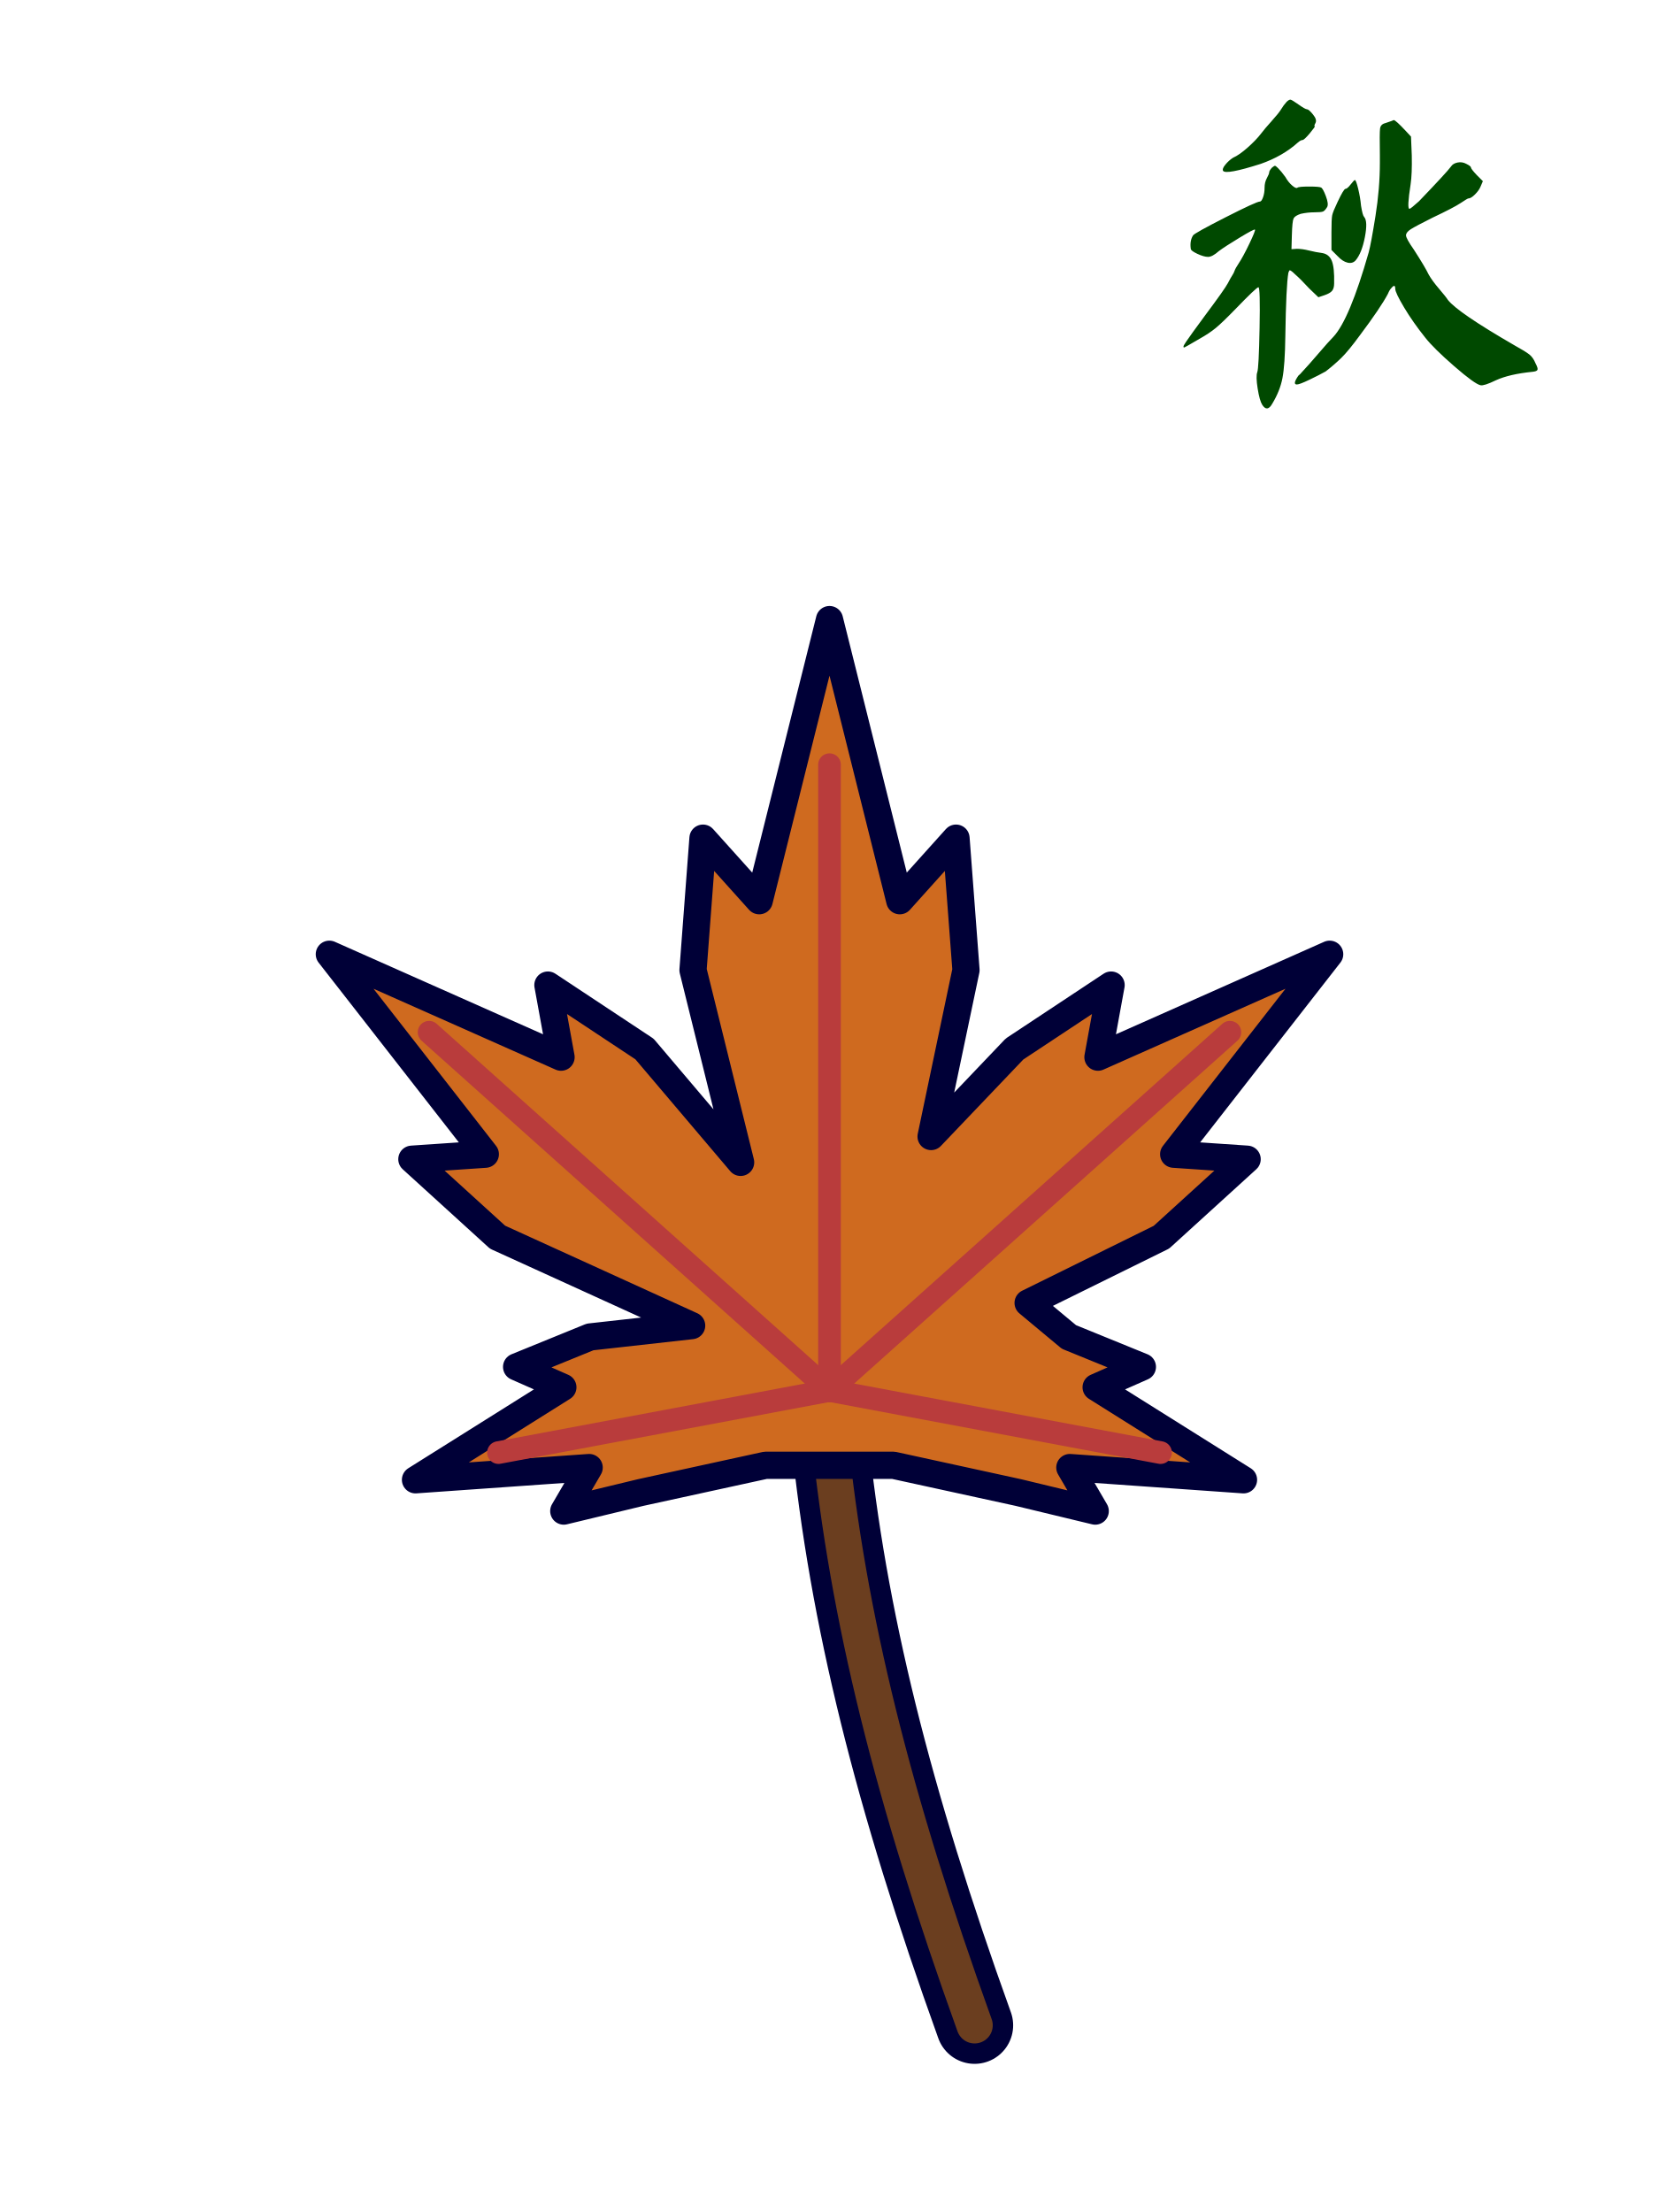
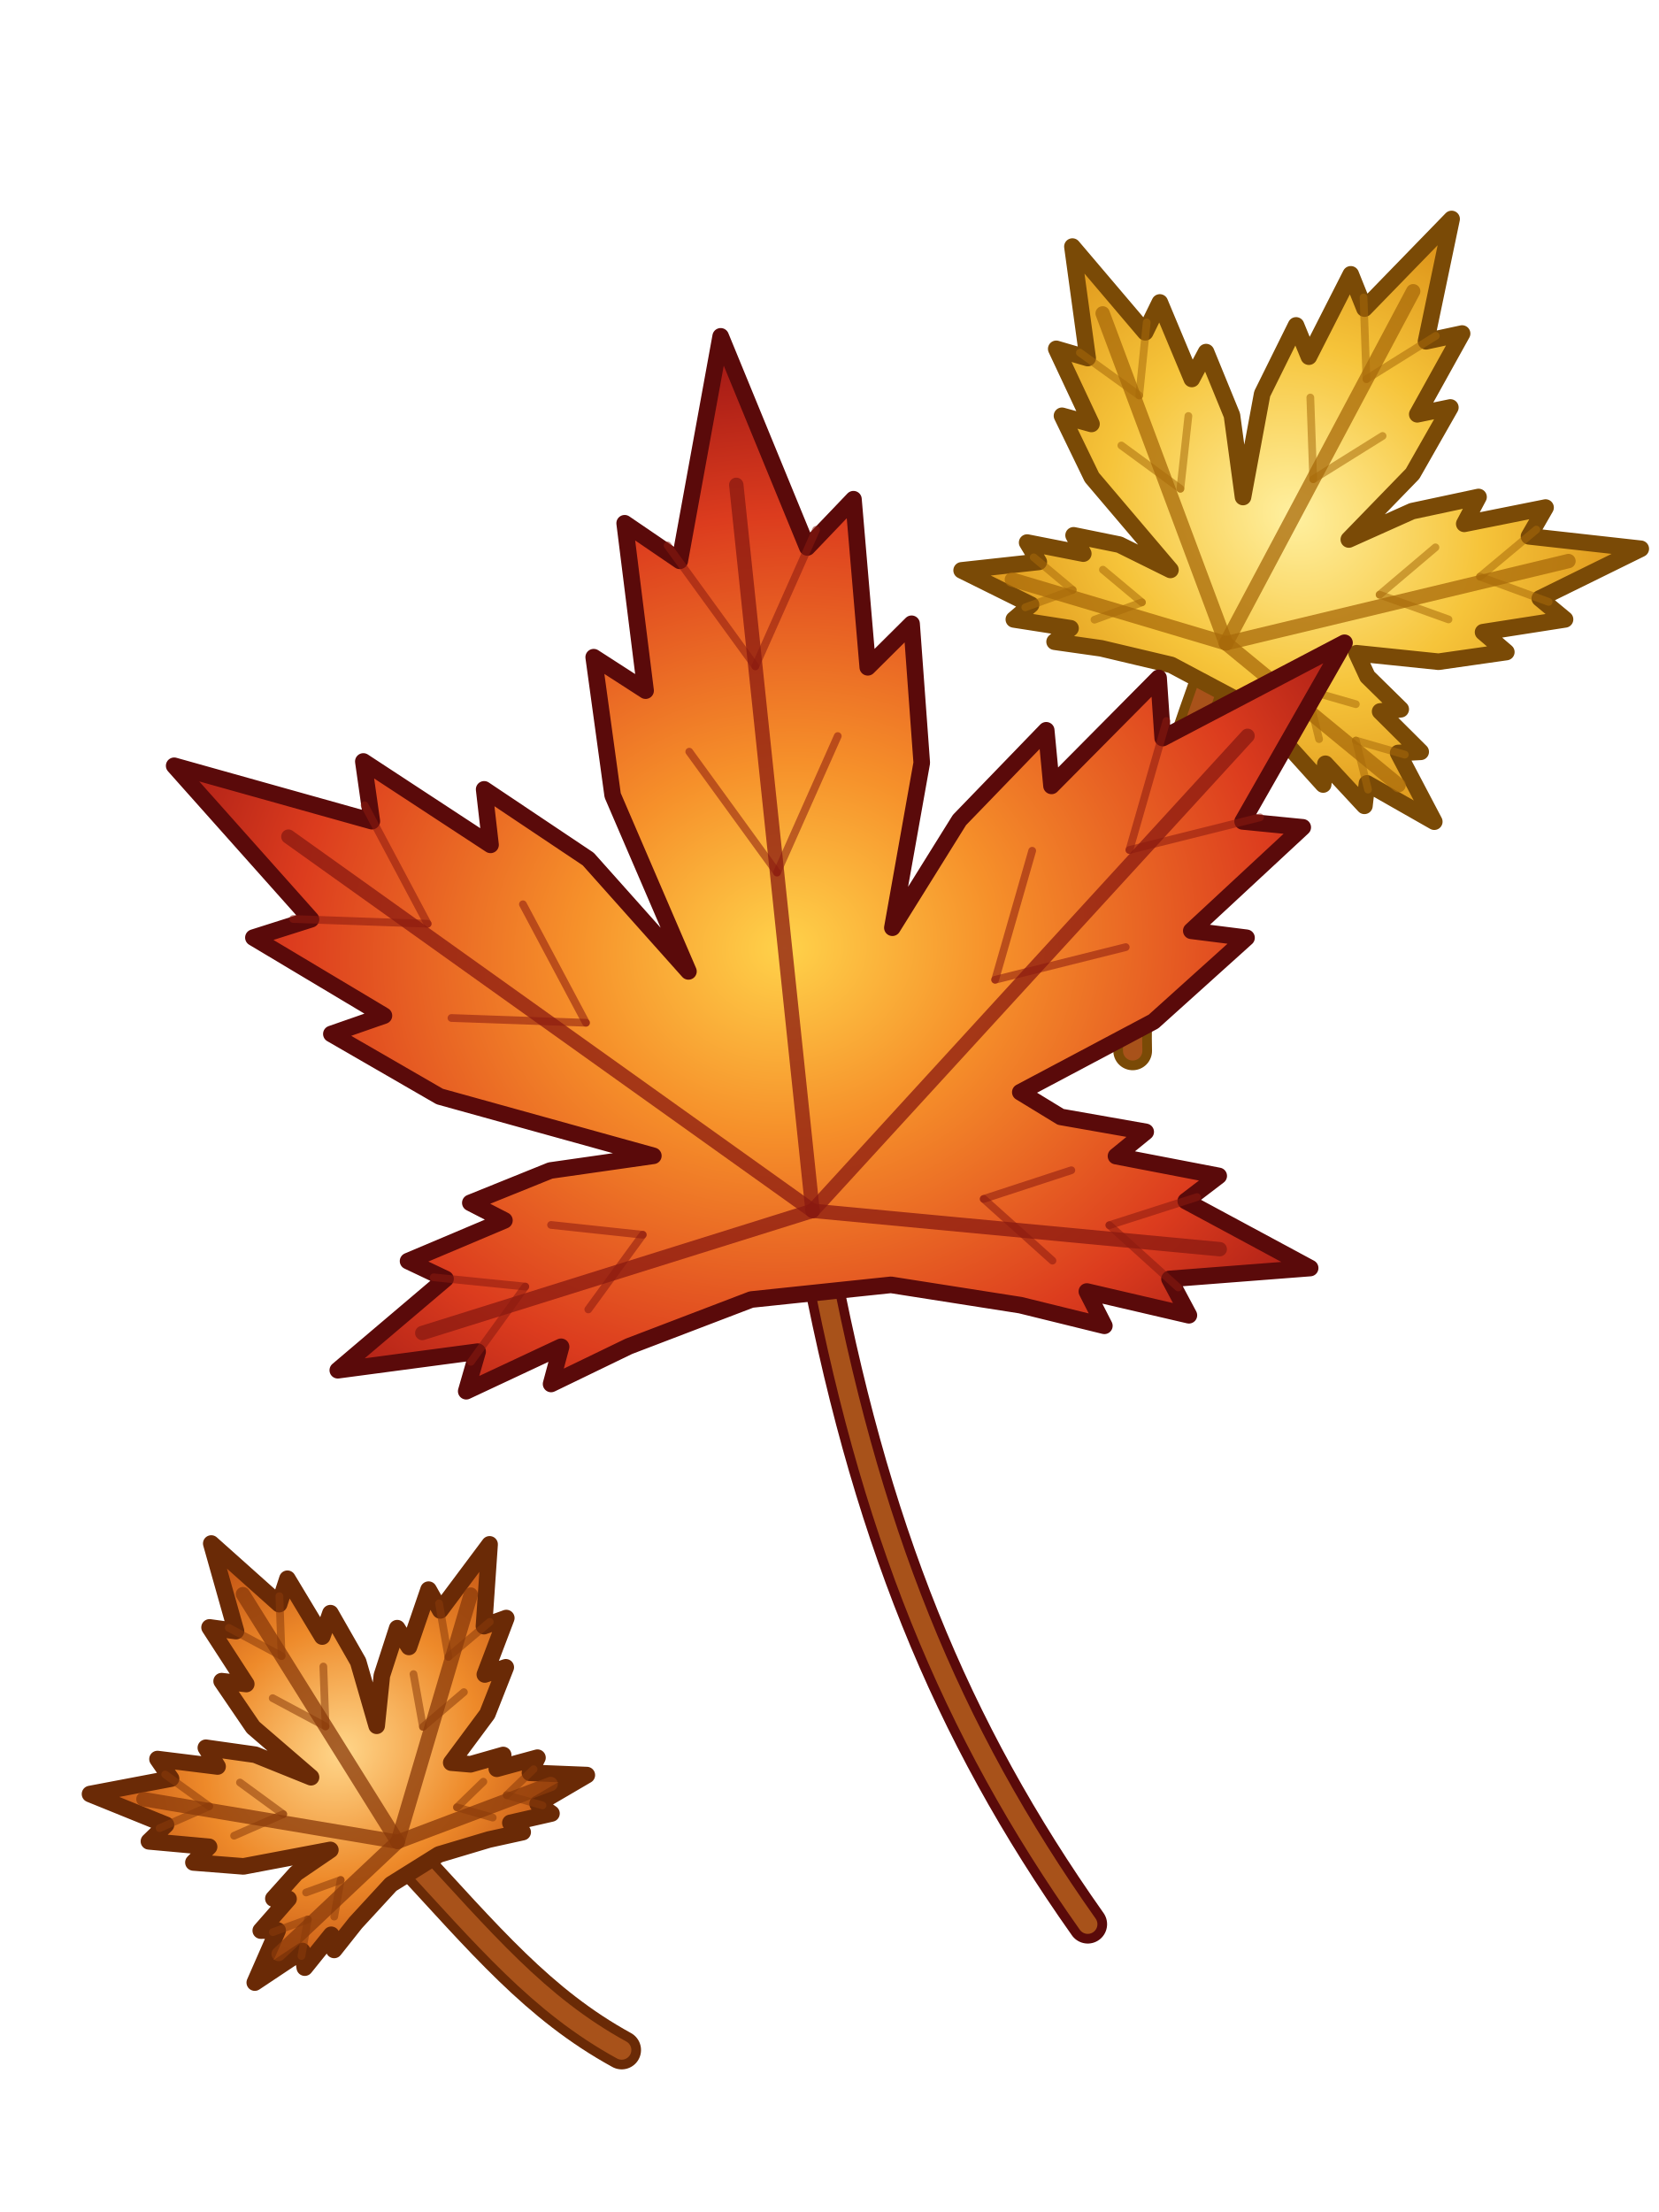
<svg xmlns="http://www.w3.org/2000/svg" width="300" height="400" viewBox="0 0 300 400">
-   <g transform="translate(150 258) scale(0.82) translate(-150 -244)">
-     <path d="M150 246 C154 286 164 326 182 376" fill="none" stroke="#000037" stroke-width="17" stroke-linecap="round" stroke-linejoin="round" />
-     <path d="M150 246 C154 286 164 326 182 376" fill="none" stroke="#6b3e1f" stroke-width="8" stroke-linecap="round" stroke-linejoin="round" />
-     <polygon points="135.9,252.5 108.4,258.5 91.4,262.6 97.0,253.0 58.7,255.7 91.2,235.3 81.0,230.8 97.2,224.2 119.6,221.7 76.8,202.2 57.9,185.0 74.1,183.9 39.7,139.8 90.8,162.5 87.9,146.6 109.2,160.7 130.4,185.7 119.9,143.3 122.1,114.2 134.5,128.0 150.0,66.0 165.5,128.0 177.9,114.2 180.1,143.3 172.4,180.0 190.8,160.7 212.1,146.6 209.2,162.5 260.3,139.8 225.9,183.9 242.1,185.0 223.2,202.2 193.8,216.7 202.8,224.2 219.0,230.8 208.8,235.3 241.3,255.7 203.0,253.0 208.6,262.6 191.6,258.5 164.1,252.5" fill="#cf6a1f" stroke="#000037" stroke-width="6" stroke-linejoin="round" />
-     <path d="M150 236 L77.0 249.7" fill="none" stroke="#b93c3c" stroke-width="5" stroke-linecap="round" stroke-linejoin="round" />
-     <path d="M150 236 L61.7 157.0" fill="none" stroke="#b93c3c" stroke-width="5" stroke-linecap="round" stroke-linejoin="round" />
-     <path d="M150 236 L150.0 98.0" fill="none" stroke="#b93c3c" stroke-width="5" stroke-linecap="round" stroke-linejoin="round" />
-     <path d="M150 236 L238.3 157.0" fill="none" stroke="#b93c3c" stroke-width="5" stroke-linecap="round" stroke-linejoin="round" />
-     <path d="M150 236 L223.0 249.7" fill="none" stroke="#b93c3c" stroke-width="5" stroke-linecap="round" stroke-linejoin="round" />
+   <defs>
+     <radialGradient id="g0" cx="0.5" cy="0.6" r="0.6">
+       <stop offset="0" stop-color="#fff0a0" />
+       <stop offset="0.5" stop-color="#f6c43a" />
+       <stop offset="1" stop-color="#d88a12" />
+     </radialGradient>
+     <radialGradient id="g1" cx="0.5" cy="0.6" r="0.6">
+       <stop offset="0" stop-color="#ffd68a" />
+       <stop offset="0.5" stop-color="#ee8a2a" />
+       <stop offset="1" stop-color="#b8460e" />
+     </radialGradient>
+     <radialGradient id="g2" cx="0.5" cy="0.6" r="0.6">
+       <stop offset="0" stop-color="#ffd24a" />
+       <stop offset="0.3" stop-color="#f6902a" />
+       <stop offset="0.7" stop-color="#dc3c1e" />
+       <stop offset="1" stop-color="#9a1414" />
+     </radialGradient>
+   </defs>
+   <g transform="translate(224 112) rotate(28)">
+     <path d="M0,8.2 C4,36.9 8.2,57.4 19.7,77.9" fill="none" stroke="#7a4a06" stroke-width="7" stroke-linecap="round" stroke-linejoin="round" />
+     <path d="M0,8.2 C4,36.9 8.2,57.4 19.7,77.9" fill="none" stroke="#a8521a" stroke-width="3.5" stroke-linecap="round" stroke-linejoin="round" />
+     <path d="M-6.9,13 L-19.5,16.3 L-27.5,19.2 L-26.1,15.7 L-35.9,19.1 L-34.4,15.3 L-48.4,15.7 L-36.8,7.8 L-40.3,5.7 L-30.4,2.7 L-33.5,0.6 L-25.4,-1.8 L-15.1,-2.1 L-35.5,-10.2 L-45.5,-17.5 L-40.1,-18.7 L-52.1,-27.7 L-46.3,-28.9 L-58.2,-45.4 L-39.3,-37.9 L-39.5,-43.9 L-27.9,-34.4 L-27.9,-39.9 L-18.4,-32 L-9.7,-19.9 L-15.4,-38 L-15.8,-51.8 L-11.1,-47.9 L-11.4,-64.6 L-6.3,-60.3 L0,-82 L6.3,-60.3 L11.4,-64.6 L11.1,-47.9 L15.8,-51.8 L15.4,-38 L10.8,-22.1 L18.5,-32 L27.9,-39.9 L27.9,-34.4 L39.5,-43.9 L39.3,-37.9 L58.2,-45.4 L46.3,-28.9 L52.1,-27.7 L40.1,-18.7 L45.5,-17.5 L35.5,-10.2 L21.7,-4.6 L25.4,-1.8 L33.5,0.6 L30.4,2.7 L40.3,5.7 L36.8,7.8 L48.4,15.7 L34.4,15.3 L35.9,19.1 L26.1,15.7 L27.5,19.2 L19.5,16.3 L6.9,13Z" fill="url(#g0)" stroke="#7a4a06" stroke-width="3" stroke-linejoin="round" stroke-linecap="round" />
+     <path d="M0,4.9 L-39.6,12.9" fill="none" stroke="#a86a0a" stroke-width="2.6" stroke-linecap="round" stroke-linejoin="round" stroke-opacity="0.75" />
+     <path d="M-16.9,5.5 L-23,12.3" fill="none" stroke="#a86a0a" stroke-width="1.4" stroke-linecap="round" stroke-linejoin="round" stroke-opacity="0.55" />
+     <path d="M-16.9,5.5 L-25.9,3.6" fill="none" stroke="#a86a0a" stroke-width="1.4" stroke-linecap="round" stroke-linejoin="round" stroke-opacity="0.55" />
+     <path d="M-29,9.4 L-35.1,16.2" fill="none" stroke="#a86a0a" stroke-width="1.4" stroke-linecap="round" stroke-linejoin="round" stroke-opacity="0.55" />
+     <path d="M-29,9.4 L-38,7.5" fill="none" stroke="#a86a0a" stroke-width="1.4" stroke-linecap="round" stroke-linejoin="round" stroke-opacity="0.55" />
+     <path d="M0,4.9 L-47.7,-37.3" fill="none" stroke="#a86a0a" stroke-width="2.6" stroke-linecap="round" stroke-linejoin="round" stroke-opacity="0.75" />
+     <path d="M-20.4,-15.9 L-33.5,-17.8" fill="none" stroke="#a86a0a" stroke-width="1.4" stroke-linecap="round" stroke-linejoin="round" stroke-opacity="0.55" />
+     <path d="M-20.4,-15.9 L-25.3,-28.2" fill="none" stroke="#a86a0a" stroke-width="1.4" stroke-linecap="round" stroke-linejoin="round" stroke-opacity="0.55" />
+     <path d="M-34.9,-27.3 L-48,-29.1" fill="none" stroke="#a86a0a" stroke-width="1.4" stroke-linecap="round" stroke-linejoin="round" stroke-opacity="0.55" />
+     <path d="M-34.9,-27.3 L-39.9,-39.6" fill="none" stroke="#a86a0a" stroke-width="1.4" stroke-linecap="round" stroke-linejoin="round" stroke-opacity="0.55" />
+     <path d="M0,4.9 L0,-67.2" fill="none" stroke="#a86a0a" stroke-width="2.6" stroke-linecap="round" stroke-linejoin="round" stroke-opacity="0.75" />
+     <path d="M0,-28.7 L-7.4,-41.5" fill="none" stroke="#a86a0a" stroke-width="1.4" stroke-linecap="round" stroke-linejoin="round" stroke-opacity="0.55" />
+     <path d="M0,-28.7 L7.4,-41.5" fill="none" stroke="#a86a0a" stroke-width="1.4" stroke-linecap="round" stroke-linejoin="round" stroke-opacity="0.55" />
+     <path d="M0,-49.2 L-7.4,-62" fill="none" stroke="#a86a0a" stroke-width="1.4" stroke-linecap="round" stroke-linejoin="round" stroke-opacity="0.55" />
+     <path d="M0,-49.2 L7.4,-62" fill="none" stroke="#a86a0a" stroke-width="1.4" stroke-linecap="round" stroke-linejoin="round" stroke-opacity="0.55" />
+     <path d="M0,4.9 L47.7,-37.3" fill="none" stroke="#a86a0a" stroke-width="2.6" stroke-linecap="round" stroke-linejoin="round" stroke-opacity="0.75" />
+     <path d="M20.4,-15.9 L25.3,-28.2" fill="none" stroke="#a86a0a" stroke-width="1.4" stroke-linecap="round" stroke-linejoin="round" stroke-opacity="0.55" />
+     <path d="M20.4,-15.9 L33.5,-17.8" fill="none" stroke="#a86a0a" stroke-width="1.4" stroke-linecap="round" stroke-linejoin="round" stroke-opacity="0.55" />
+     <path d="M34.9,-27.3 L39.9,-39.6" fill="none" stroke="#a86a0a" stroke-width="1.4" stroke-linecap="round" stroke-linejoin="round" stroke-opacity="0.55" />
+     <path d="M34.9,-27.3 L48,-29.1" fill="none" stroke="#a86a0a" stroke-width="1.4" stroke-linecap="round" stroke-linejoin="round" stroke-opacity="0.55" />
+     <path d="M0,4.9 L39.6,12.9" fill="none" stroke="#a86a0a" stroke-width="2.6" stroke-linecap="round" stroke-linejoin="round" stroke-opacity="0.75" />
+     <path d="M16.9,5.5 L25.9,3.6" fill="none" stroke="#a86a0a" stroke-width="1.4" stroke-linecap="round" stroke-linejoin="round" stroke-opacity="0.55" />
+     <path d="M16.9,5.5 L23,12.3" fill="none" stroke="#a86a0a" stroke-width="1.4" stroke-linecap="round" stroke-linejoin="round" stroke-opacity="0.55" />
+     <path d="M29,9.4 L38,7.5" fill="none" stroke="#a86a0a" stroke-width="1.4" stroke-linecap="round" stroke-linejoin="round" stroke-opacity="0.55" />
+     <path d="M29,9.4 L35.1,16.2" fill="none" stroke="#a86a0a" stroke-width="1.4" stroke-linecap="round" stroke-linejoin="round" stroke-opacity="0.55" />
  </g>
-   <path d="M440 489Q456 523 460.5 523.0Q465 523 474.0 534.5Q483 546 485 546Q488 546 493.5 523.5Q499 501 501 479Q505 454 509 450Q519 439 511.0 397.5Q503 356 487 337Q479 328 466.0 331.0Q453 334 440 348L424 364V410Q424 445 426.0 454.5Q428 464 440 489ZM269 578Q275 583 277.0 583.0Q279 583 285 577Q294 568 304 554Q312 540 322.0 531.5Q332 523 335.5 526.0Q339 529 365.5 529.0Q392 529 397.0 526.5Q402 524 409.5 504.0Q417 484 413 476Q407 466 402.0 464.0Q397 462 380 462Q362 462 344 458Q329 453 325.5 446.0Q322 439 321 402L320 366L334 367Q348 367 366.0 362.5Q384 358 400 356Q418 353 425.0 335.5Q432 318 431 277Q431 264 425.5 257.5Q420 251 405 246L390 241L366 264Q344 288 329 301Q316 314 314 310Q314 309 312 305Q306 272 304 139Q303 64 296.5 30.5Q290 -3 270 -36Q257 -59 244 -39Q237 -28 232.0 3.5Q227 35 231 46Q235 56 237.0 161.5Q239 267 234.0 267.0Q229 267 174 210Q140 175 123.0 161.0Q106 147 81 133Q42 110 40 110Q39 111 39.0 113.0Q39 115 46.0 125.5Q53 136 64.0 151.0Q75 166 94 192Q147 263 154.5 277.5Q162 292 166.0 298.0Q170 304 172.0 310.0Q174 316 182 328Q194 346 210.5 380.5Q227 415 225 417Q223 419 185.0 396.0Q147 373 131 361Q114 346 103 346Q92 346 75.0 354.0Q58 362 58 367Q55 388 64 402Q68 408 148.5 449.0Q229 490 238 490Q242 490 246.0 501.0Q250 512 250 526Q250 540 256.0 551.0Q262 562 262.0 566.0Q262 570 269 578ZM567 695Q585 701 586 702Q591 702 618 673L631 659L633 610Q634 562 630 535Q620 471 627 471Q630 471 652 491Q724 566 735 581Q740 589 752.0 591.5Q764 594 775 588Q787 582 787.0 578.5Q787 575 802 559L818 543L812 529Q808 519 797.5 508.5Q787 498 780 498Q778 498 760.0 486.0Q742 474 687 448Q643 426 630.5 418.0Q618 410 618 402Q618 394 639 364Q668 319 677 300Q686 284 704.0 263.0Q722 242 727 234Q753 201 900 116Q929 100 939.0 92.0Q949 84 955 69Q962 56 960.0 52.0Q958 48 947 47Q887 41 852 25Q821 10 812 12Q797 15 743.5 61.5Q690 108 668 136Q636 176 613.0 214.5Q590 253 590 263Q590 277 580 265Q575 260 571 250Q552 214 498 142Q468 101 449.5 83.0Q431 65 409 48Q393 39 367.0 26.5Q341 14 334 14Q322 14 338 37Q343 41 347 46Q364 64 390.5 95.0Q417 126 429 138Q471 183 521 358Q527 380 538.5 452.0Q550 524 550 591Q550 597 550 610Q549 669 550.5 680.0Q552 691 564 694Q566 695 567 695ZM307 749Q314 756 318.0 755.0Q322 754 339 742Q356 730 360.5 730.0Q365 730 376.0 716.5Q387 703 382.5 694.5Q378 686 380.5 686.0Q383 686 368.0 668.0Q353 650 348.5 650.0Q344 650 336 643Q297 608 240 588Q149 559 142 570Q139 575 148.0 586.0Q157 597 168 604Q184 611 206.0 630.5Q228 650 241 667Q250 679 268.5 699.5Q287 720 293.0 730.0Q299 740 307 749Z" fill="#004900" transform="translate(211.3 70.5) scale(0.0695 -0.0695)" />
+   <g transform="translate(70 330) rotate(-32)">
+     <path d="M0,6 C4,27 6,42 14.4,57" fill="none" stroke="#6a2a06" stroke-width="7" stroke-linecap="round" stroke-linejoin="round" />
+     <path d="M0,6 C4,27 6,42 14.4,57" fill="none" stroke="#a8521a" stroke-width="3.5" stroke-linecap="round" stroke-linejoin="round" />
+     <path d="M-5.1,9.5 L-14.2,12 L-20.1,14.1 L-19.1,11.5 L-26.3,14 L-25.1,11.2 L-35.4,11.5 L-26.9,5.7 L-29.5,4.1 L-22.2,1.9 L-24.5,0.4 L-18.6,-1.3 L-11.1,-1.6 L-26,-7.4 L-33.3,-12.8 L-29.4,-13.7 L-38.1,-20.3 L-33.9,-21.2 L-42.6,-33.2 L-28.7,-27.8 L-28.9,-32.1 L-20.4,-25.2 L-20.4,-29.2 L-13.5,-23.4 L-7.1,-14.6 L-11.2,-27.8 L-11.6,-37.9 L-8.1,-35.1 L-8.3,-47.3 L-4.6,-44.2 L0,-60 L4.6,-44.2 L8.3,-47.3 L8.1,-35.1 L11.6,-37.9 L11.2,-27.8 L7.9,-16.2 L13.5,-23.4 L20.4,-29.2 L20.4,-25.2 L28.9,-32.1 L28.7,-27.8 L42.6,-33.2 L33.9,-21.2 L38.1,-20.3 L29.4,-13.7 L33.3,-12.8 L26,-7.4 L15.8,-3.4 L18.6,-1.3 L24.5,0.4 L22.2,1.9 L29.5,4.1 L26.9,5.7 L35.4,11.5 L25.1,11.2 L26.3,14 L19.1,11.5 L20.1,14.1 L14.2,12 L5.1,9.5Z" fill="url(#g1)" stroke="#6a2a06" stroke-width="3" stroke-linejoin="round" stroke-linecap="round" />
+     <path d="M0,3.6 L-29,9.4" fill="none" stroke="#8a3a0a" stroke-width="2.6" stroke-linecap="round" stroke-linejoin="round" stroke-opacity="0.75" />
+     <path d="M-12.4,4 L-16.9,9" fill="none" stroke="#8a3a0a" stroke-width="1.4" stroke-linecap="round" stroke-linejoin="round" stroke-opacity="0.55" />
+     <path d="M-12.4,4 L-18.9,2.6" fill="none" stroke="#8a3a0a" stroke-width="1.4" stroke-linecap="round" stroke-linejoin="round" stroke-opacity="0.55" />
+     <path d="M-21.2,6.9 L-25.7,11.9" fill="none" stroke="#8a3a0a" stroke-width="1.4" stroke-linecap="round" stroke-linejoin="round" stroke-opacity="0.55" />
+     <path d="M-21.2,6.9 L-27.8,5.5" fill="none" stroke="#8a3a0a" stroke-width="1.4" stroke-linecap="round" stroke-linejoin="round" stroke-opacity="0.55" />
+     <path d="M0,3.6 L-34.9,-27.3" fill="none" stroke="#8a3a0a" stroke-width="2.6" stroke-linecap="round" stroke-linejoin="round" stroke-opacity="0.75" />
+     <path d="M-14.9,-11.6 L-24.5,-13" fill="none" stroke="#8a3a0a" stroke-width="1.4" stroke-linecap="round" stroke-linejoin="round" stroke-opacity="0.55" />
+     <path d="M-14.9,-11.6 L-18.5,-20.6" fill="none" stroke="#8a3a0a" stroke-width="1.4" stroke-linecap="round" stroke-linejoin="round" stroke-opacity="0.55" />
+     <path d="M-25.5,-19.9 L-35.2,-21.3" fill="none" stroke="#8a3a0a" stroke-width="1.4" stroke-linecap="round" stroke-linejoin="round" stroke-opacity="0.55" />
+     <path d="M-25.5,-19.9 L-29.2,-29" fill="none" stroke="#8a3a0a" stroke-width="1.4" stroke-linecap="round" stroke-linejoin="round" stroke-opacity="0.55" />
+     <path d="M0,3.6 L0,-49.2" fill="none" stroke="#8a3a0a" stroke-width="2.6" stroke-linecap="round" stroke-linejoin="round" stroke-opacity="0.75" />
+     <path d="M0,-21 L-5.4,-30.4" fill="none" stroke="#8a3a0a" stroke-width="1.4" stroke-linecap="round" stroke-linejoin="round" stroke-opacity="0.55" />
+     <path d="M0,-21 L5.4,-30.4" fill="none" stroke="#8a3a0a" stroke-width="1.4" stroke-linecap="round" stroke-linejoin="round" stroke-opacity="0.55" />
+     <path d="M0,-36 L-5.4,-45.4" fill="none" stroke="#8a3a0a" stroke-width="1.4" stroke-linecap="round" stroke-linejoin="round" stroke-opacity="0.55" />
+     <path d="M0,-36 L5.4,-45.4" fill="none" stroke="#8a3a0a" stroke-width="1.4" stroke-linecap="round" stroke-linejoin="round" stroke-opacity="0.55" />
+     <path d="M0,3.6 L34.9,-27.3" fill="none" stroke="#8a3a0a" stroke-width="2.6" stroke-linecap="round" stroke-linejoin="round" stroke-opacity="0.75" />
+     <path d="M14.9,-11.6 L18.5,-20.6" fill="none" stroke="#8a3a0a" stroke-width="1.4" stroke-linecap="round" stroke-linejoin="round" stroke-opacity="0.55" />
+     <path d="M14.9,-11.6 L24.5,-13" fill="none" stroke="#8a3a0a" stroke-width="1.4" stroke-linecap="round" stroke-linejoin="round" stroke-opacity="0.55" />
+     <path d="M25.5,-19.9 L29.2,-29" fill="none" stroke="#8a3a0a" stroke-width="1.4" stroke-linecap="round" stroke-linejoin="round" stroke-opacity="0.55" />
+     <path d="M25.5,-19.9 L35.2,-21.3" fill="none" stroke="#8a3a0a" stroke-width="1.4" stroke-linecap="round" stroke-linejoin="round" stroke-opacity="0.55" />
+     <path d="M0,3.6 L29,9.4" fill="none" stroke="#8a3a0a" stroke-width="2.6" stroke-linecap="round" stroke-linejoin="round" stroke-opacity="0.75" />
+     <path d="M12.4,4 L18.9,2.6" fill="none" stroke="#8a3a0a" stroke-width="1.4" stroke-linecap="round" stroke-linejoin="round" stroke-opacity="0.55" />
+     <path d="M12.4,4 L16.9,9" fill="none" stroke="#8a3a0a" stroke-width="1.4" stroke-linecap="round" stroke-linejoin="round" stroke-opacity="0.55" />
+     <path d="M21.2,6.9 L27.8,5.5" fill="none" stroke="#8a3a0a" stroke-width="1.4" stroke-linecap="round" stroke-linejoin="round" stroke-opacity="0.55" />
+     <path d="M21.2,6.9 L25.7,11.9" fill="none" stroke="#8a3a0a" stroke-width="1.4" stroke-linecap="round" stroke-linejoin="round" stroke-opacity="0.55" />
+   </g>
+   <g transform="translate(146 210) rotate(-6)">
+     <path d="M0,15 C4,67.5 15,105 36,142.5" fill="none" stroke="#5a0a0a" stroke-width="7" stroke-linecap="round" stroke-linejoin="round" />
+     <path d="M0,15 C4,67.5 15,105 36,142.5" fill="none" stroke="#a8521a" stroke-width="3.5" stroke-linecap="round" stroke-linejoin="round" />
+     <path d="M-12.7,23.8 L-35.6,29.9 L-50.3,35.2 L-47.8,28.7 L-65.7,34.9 L-62.9,28 L-88.4,28.7 L-67.3,14.3 L-73.7,10.4 L-55.6,4.9 L-61.4,1.1 L-46.4,-3.2 L-27.6,-3.9 L-64.9,-18.6 L-83.2,-31.9 L-73.4,-34.2 L-95.4,-50.7 L-84.7,-52.9 L-106.4,-83.1 L-71.9,-69.4 L-72.3,-80.3 L-51,-62.9 L-51.1,-73 L-33.7,-58.5 L-17.8,-36.4 L-28.1,-69.5 L-28.9,-94.7 L-20.2,-87.7 L-20.8,-118.2 L-11.6,-110.4 L0,-150 L11.6,-110.4 L20.8,-118.2 L20.2,-87.7 L28.9,-94.7 L28.1,-69.5 L19.7,-40.4 L33.8,-58.5 L51.1,-73 L51,-62.9 L72.3,-80.3 L71.9,-69.4 L106.4,-83.1 L84.7,-52.9 L95.4,-50.7 L73.4,-34.2 L83.2,-31.9 L64.9,-18.6 L39.6,-8.4 L46.4,-3.2 L61.4,1.1 L55.6,4.9 L73.7,10.4 L67.3,14.3 L88.4,28.7 L62.9,28 L65.7,34.9 L47.8,28.7 L50.3,35.2 L35.6,29.9 L12.7,23.8Z" fill="url(#g2)" stroke="#5a0a0a" stroke-width="3" stroke-linejoin="round" stroke-linecap="round" />
+     <path d="M0,9 L-72.5,23.6" fill="none" stroke="#8a1a10" stroke-width="2.6" stroke-linecap="round" stroke-linejoin="round" stroke-opacity="0.75" />
+     <path d="M-31,10.1 L-42.2,22.5" fill="none" stroke="#8a1a10" stroke-width="1.4" stroke-linecap="round" stroke-linejoin="round" stroke-opacity="0.55" />
+     <path d="M-31,10.1 L-47.3,6.6" fill="none" stroke="#8a1a10" stroke-width="1.4" stroke-linecap="round" stroke-linejoin="round" stroke-opacity="0.55" />
+     <path d="M-53.1,17.2 L-64.3,29.7" fill="none" stroke="#8a1a10" stroke-width="1.4" stroke-linecap="round" stroke-linejoin="round" stroke-opacity="0.55" />
+     <path d="M-53.1,17.2 L-69.4,13.8" fill="none" stroke="#8a1a10" stroke-width="1.4" stroke-linecap="round" stroke-linejoin="round" stroke-opacity="0.55" />
+     <path d="M0,9 L-87.2,-68.2" fill="none" stroke="#8a1a10" stroke-width="2.6" stroke-linecap="round" stroke-linejoin="round" stroke-opacity="0.75" />
+     <path d="M-37.2,-29.1 L-61.3,-32.5" fill="none" stroke="#8a1a10" stroke-width="1.4" stroke-linecap="round" stroke-linejoin="round" stroke-opacity="0.55" />
+     <path d="M-37.2,-29.1 L-46.3,-51.6" fill="none" stroke="#8a1a10" stroke-width="1.4" stroke-linecap="round" stroke-linejoin="round" stroke-opacity="0.55" />
+     <path d="M-63.8,-49.9 L-87.9,-53.3" fill="none" stroke="#8a1a10" stroke-width="1.4" stroke-linecap="round" stroke-linejoin="round" stroke-opacity="0.55" />
+     <path d="M-63.8,-49.9 L-72.9,-72.4" fill="none" stroke="#8a1a10" stroke-width="1.4" stroke-linecap="round" stroke-linejoin="round" stroke-opacity="0.55" />
+     <path d="M0,9 L0,-123" fill="none" stroke="#8a1a10" stroke-width="2.6" stroke-linecap="round" stroke-linejoin="round" stroke-opacity="0.75" />
+     <path d="M0,-52.5 L-13.5,-75.9" fill="none" stroke="#8a1a10" stroke-width="1.4" stroke-linecap="round" stroke-linejoin="round" stroke-opacity="0.55" />
+     <path d="M0,-52.5 L13.5,-75.9" fill="none" stroke="#8a1a10" stroke-width="1.4" stroke-linecap="round" stroke-linejoin="round" stroke-opacity="0.55" />
+     <path d="M0,-90 L-13.5,-113.4" fill="none" stroke="#8a1a10" stroke-width="1.4" stroke-linecap="round" stroke-linejoin="round" stroke-opacity="0.55" />
+     <path d="M0,-90 L13.5,-113.4" fill="none" stroke="#8a1a10" stroke-width="1.4" stroke-linecap="round" stroke-linejoin="round" stroke-opacity="0.55" />
+     <path d="M0,9 L87.2,-68.2" fill="none" stroke="#8a1a10" stroke-width="2.6" stroke-linecap="round" stroke-linejoin="round" stroke-opacity="0.75" />
+     <path d="M37.2,-29.1 L46.3,-51.6" fill="none" stroke="#8a1a10" stroke-width="1.4" stroke-linecap="round" stroke-linejoin="round" stroke-opacity="0.55" />
+     <path d="M37.2,-29.1 L61.3,-32.5" fill="none" stroke="#8a1a10" stroke-width="1.4" stroke-linecap="round" stroke-linejoin="round" stroke-opacity="0.55" />
+     <path d="M63.8,-49.9 L72.9,-72.4" fill="none" stroke="#8a1a10" stroke-width="1.4" stroke-linecap="round" stroke-linejoin="round" stroke-opacity="0.55" />
+     <path d="M63.8,-49.9 L87.9,-53.3" fill="none" stroke="#8a1a10" stroke-width="1.4" stroke-linecap="round" stroke-linejoin="round" stroke-opacity="0.55" />
+     <path d="M0,9 L72.5,23.6" fill="none" stroke="#8a1a10" stroke-width="2.6" stroke-linecap="round" stroke-linejoin="round" stroke-opacity="0.75" />
+     <path d="M31,10.1 L47.3,6.6" fill="none" stroke="#8a1a10" stroke-width="1.4" stroke-linecap="round" stroke-linejoin="round" stroke-opacity="0.55" />
+     <path d="M31,10.1 L42.2,22.5" fill="none" stroke="#8a1a10" stroke-width="1.4" stroke-linecap="round" stroke-linejoin="round" stroke-opacity="0.55" />
+     <path d="M53.1,17.2 L69.4,13.8" fill="none" stroke="#8a1a10" stroke-width="1.4" stroke-linecap="round" stroke-linejoin="round" stroke-opacity="0.55" />
+     <path d="M53.1,17.2 L64.3,29.7" fill="none" stroke="#8a1a10" stroke-width="1.4" stroke-linecap="round" stroke-linejoin="round" stroke-opacity="0.55" />
+   </g>
</svg>
